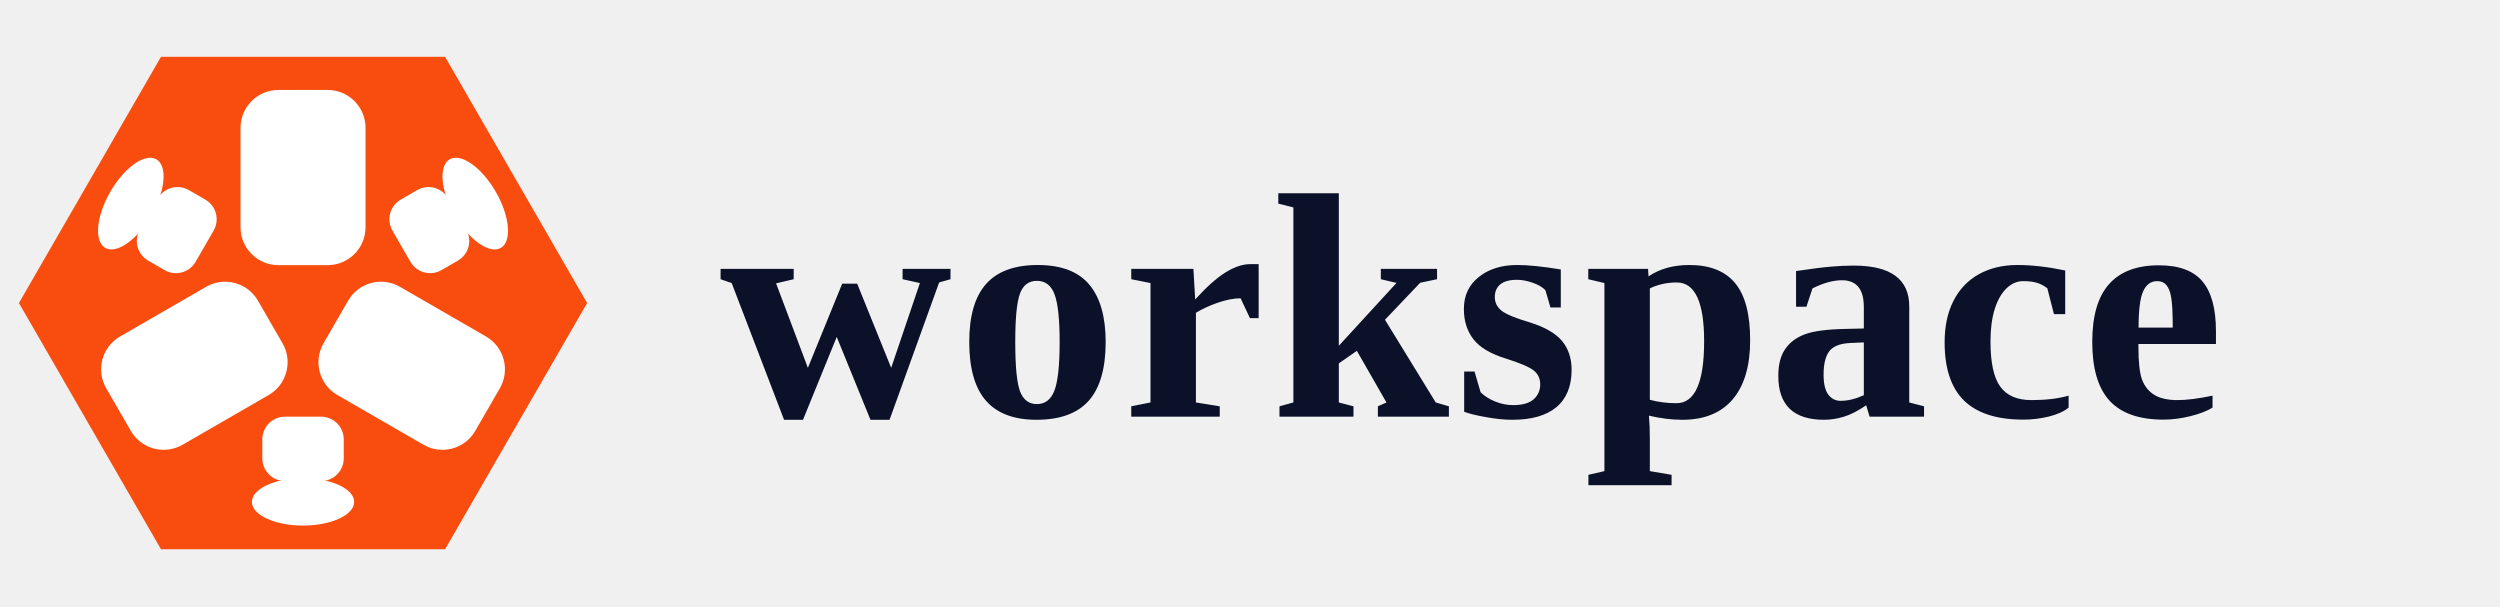
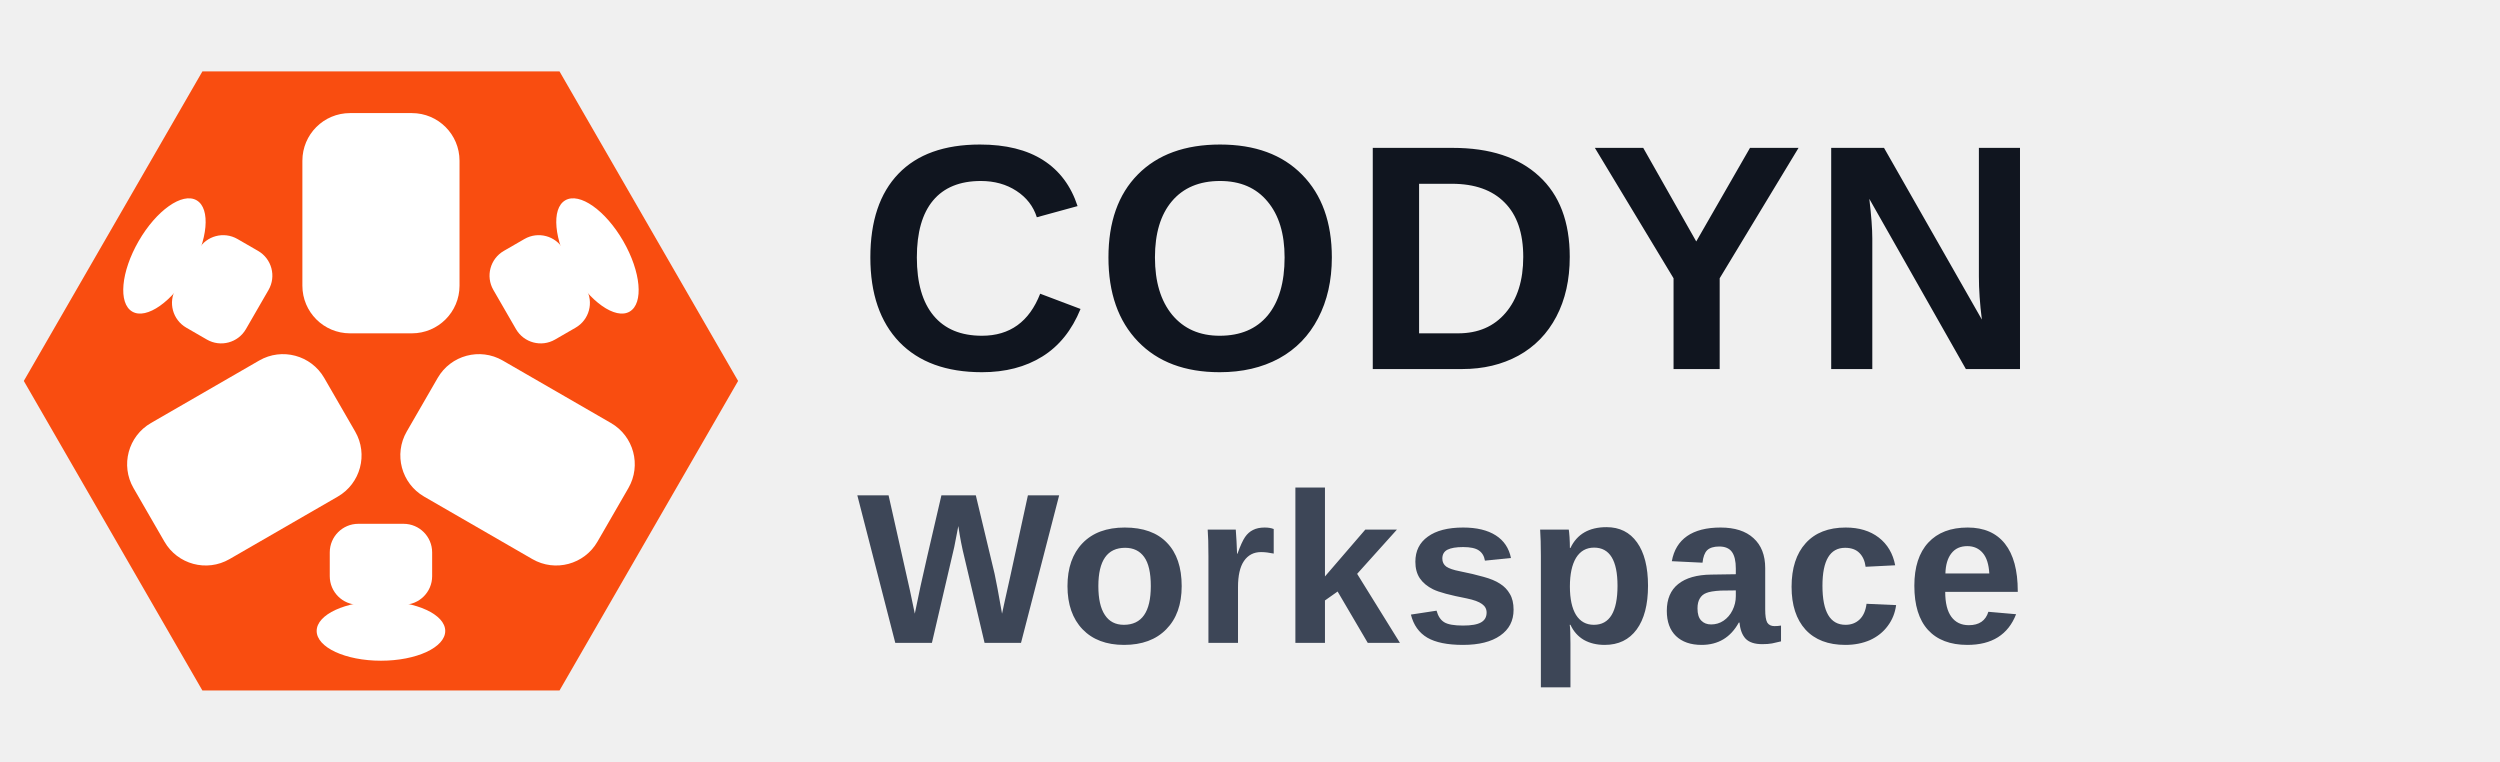
- <svg xmlns="http://www.w3.org/2000/svg" viewBox="0 0 264 64">
+ <svg xmlns="http://www.w3.org/2000/svg" viewBox="0 0 210 64">
  <polygon points="2,32 17,6 47,6 62,32 47,58 17,58" fill="#f94d10" />
  <g fill="#ffffff">
    <rect x="25.4" y="9.5" width="13.2" height="18.5" rx="4" />
    <g transform="rotate(120 32 32)">
      <rect x="25.4" y="9.5" width="13.2" height="18.5" rx="4" />
    </g>
    <g transform="rotate(240 32 32)">
      <rect x="25.4" y="9.5" width="13.2" height="18.5" rx="4" />
    </g>
    <g transform="rotate(60 32 32)">
      <ellipse cx="32" cy="11" rx="5.4" ry="2.5" />
      <rect x="27.7" y="13.2" width="8.6" height="6.8" rx="2.4" />
    </g>
    <g transform="rotate(180 32 32)">
      <ellipse cx="32" cy="11" rx="5.4" ry="2.5" />
      <rect x="27.7" y="13.2" width="8.6" height="6.8" rx="2.4" />
    </g>
    <g transform="rotate(300 32 32)">
      <ellipse cx="32" cy="11" rx="5.4" ry="2.5" />
      <rect x="27.7" y="13.2" width="8.6" height="6.8" rx="2.4" />
    </g>
  </g>
-   <text x="76" y="44" font-family="Georgia, 'Times New Roman', serif" font-size="34" font-weight="600" letter-spacing="0.5" fill="#0a1128">workspace</text>
+   <text x="72" y="31" font-family="Arial, Helvetica, sans-serif" font-size="27" font-weight="800" letter-spacing="0.5" fill="#10151f">CODYN</text>
+   <text x="72" y="54" font-family="Arial, Helvetica, sans-serif" font-size="18" font-weight="650" letter-spacing="0.3" fill="#3d4657">Workspace</text>
</svg>
